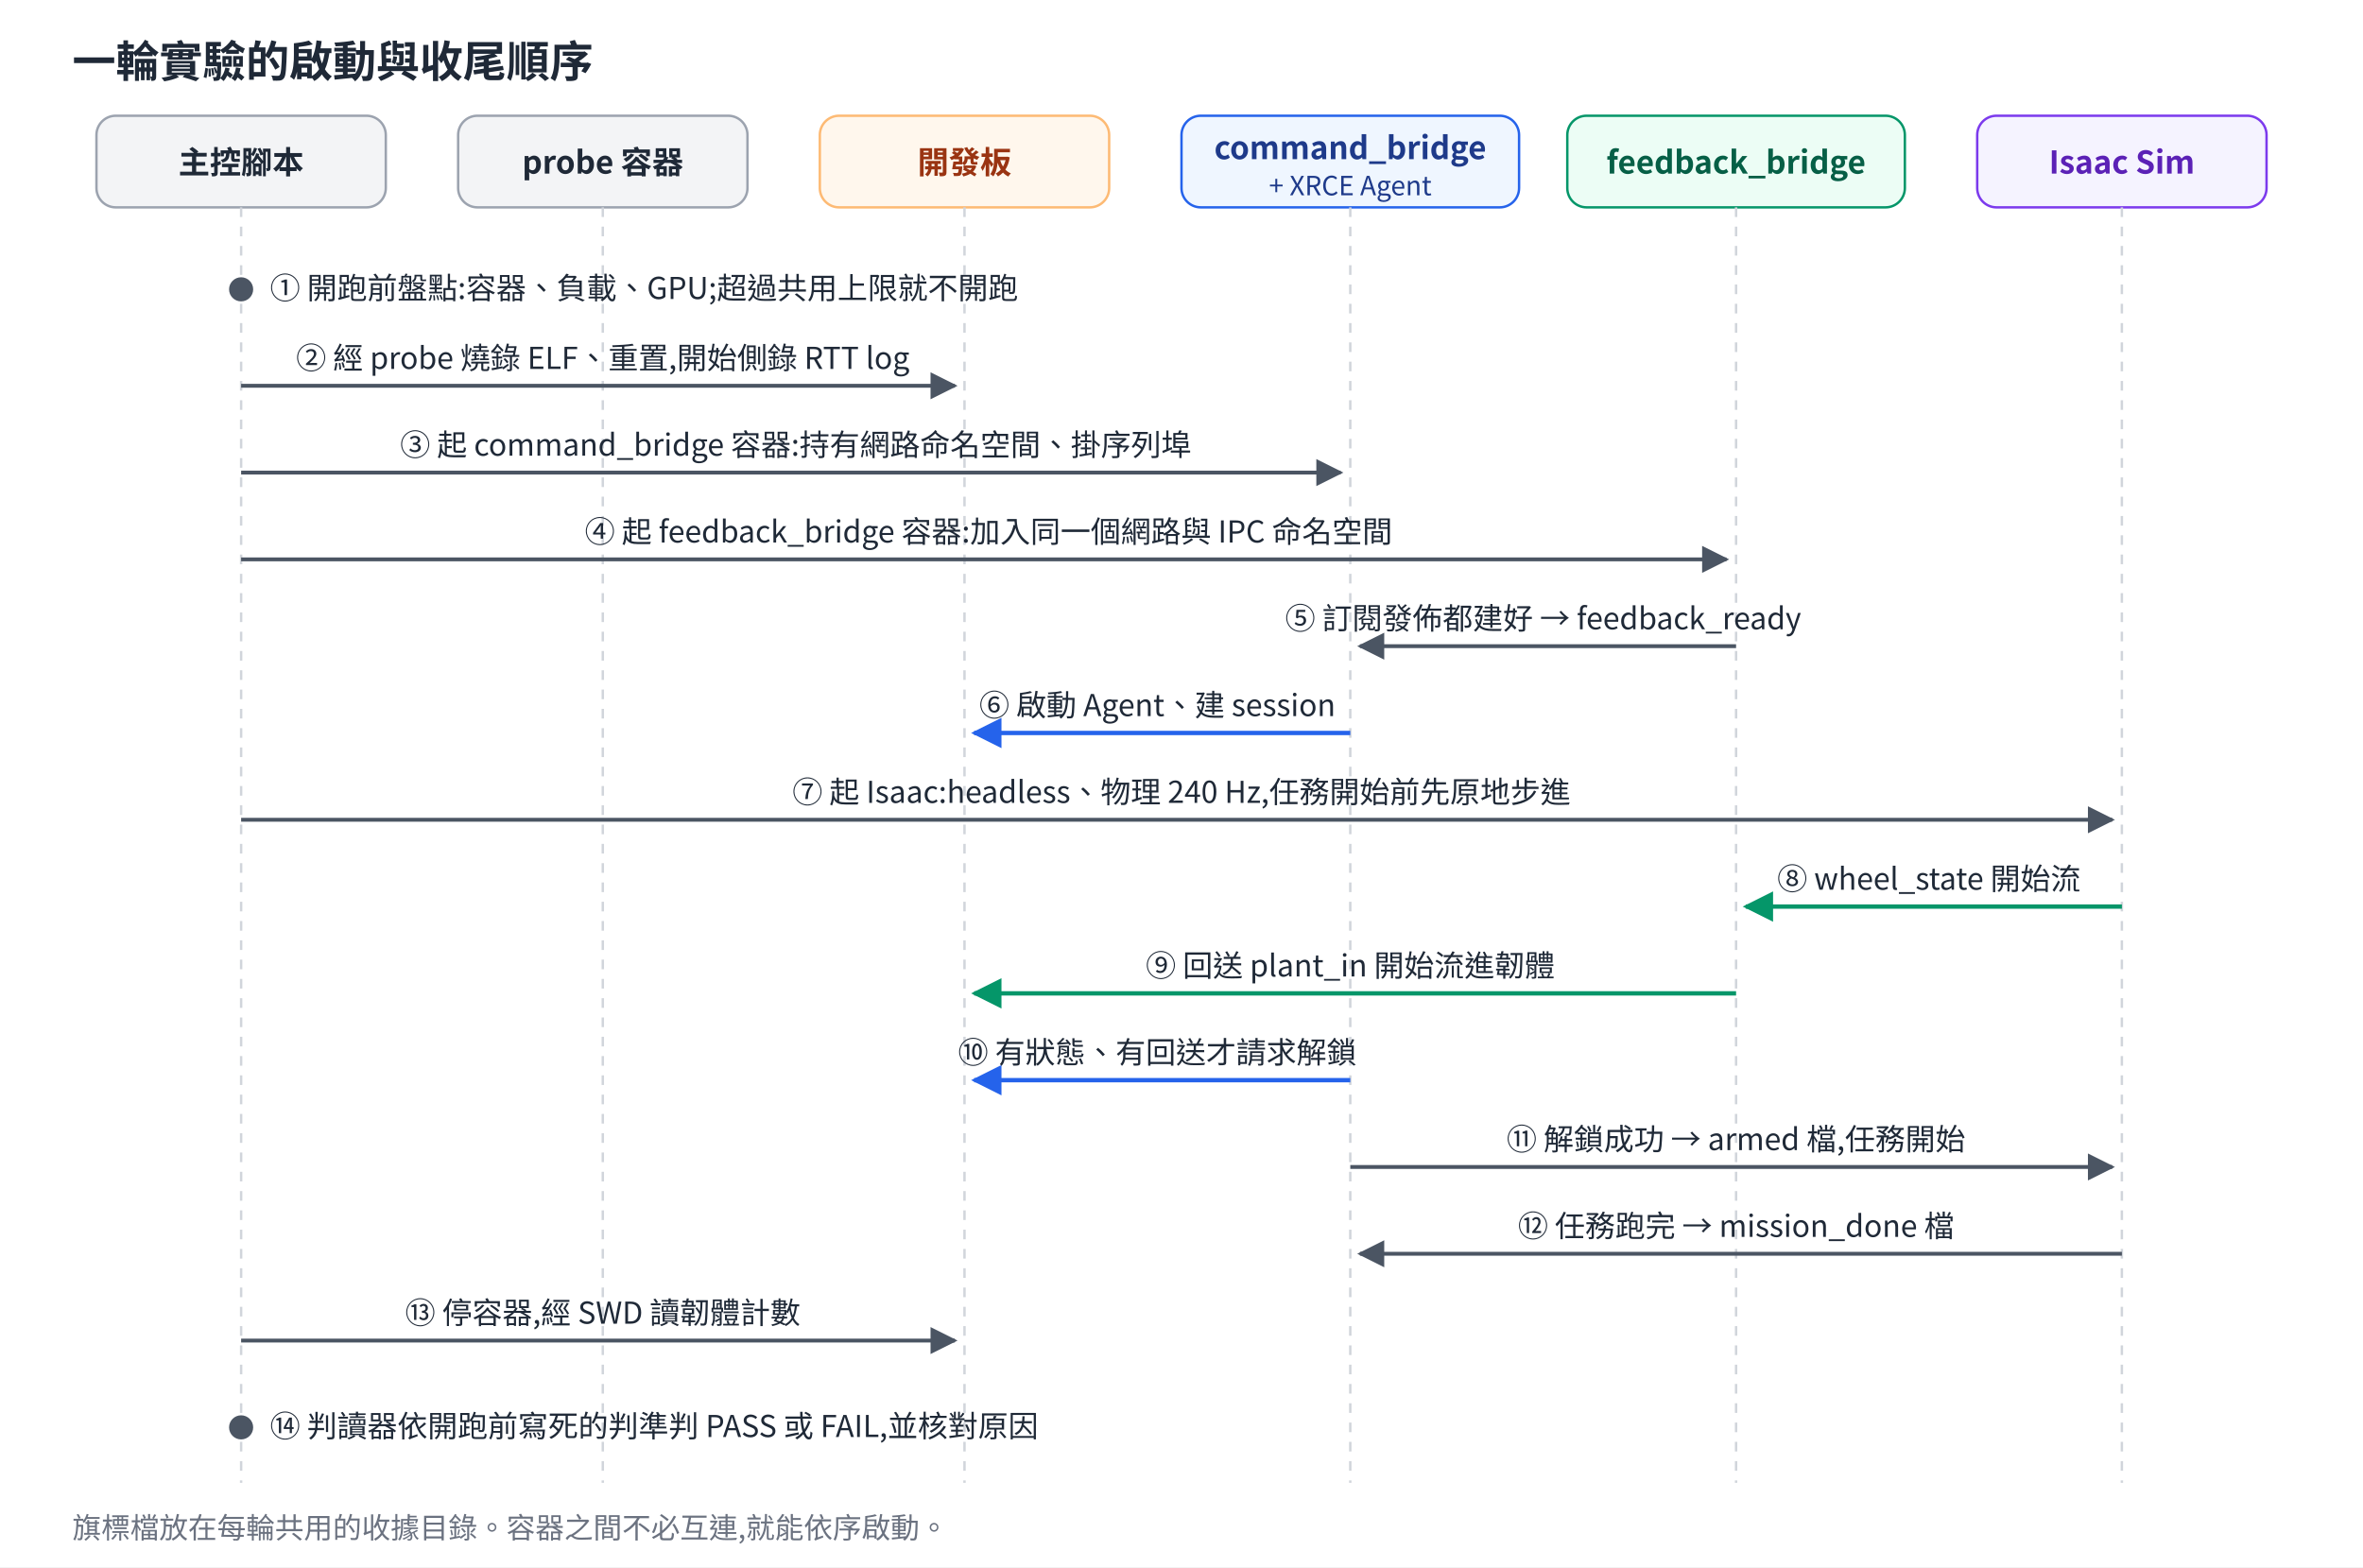
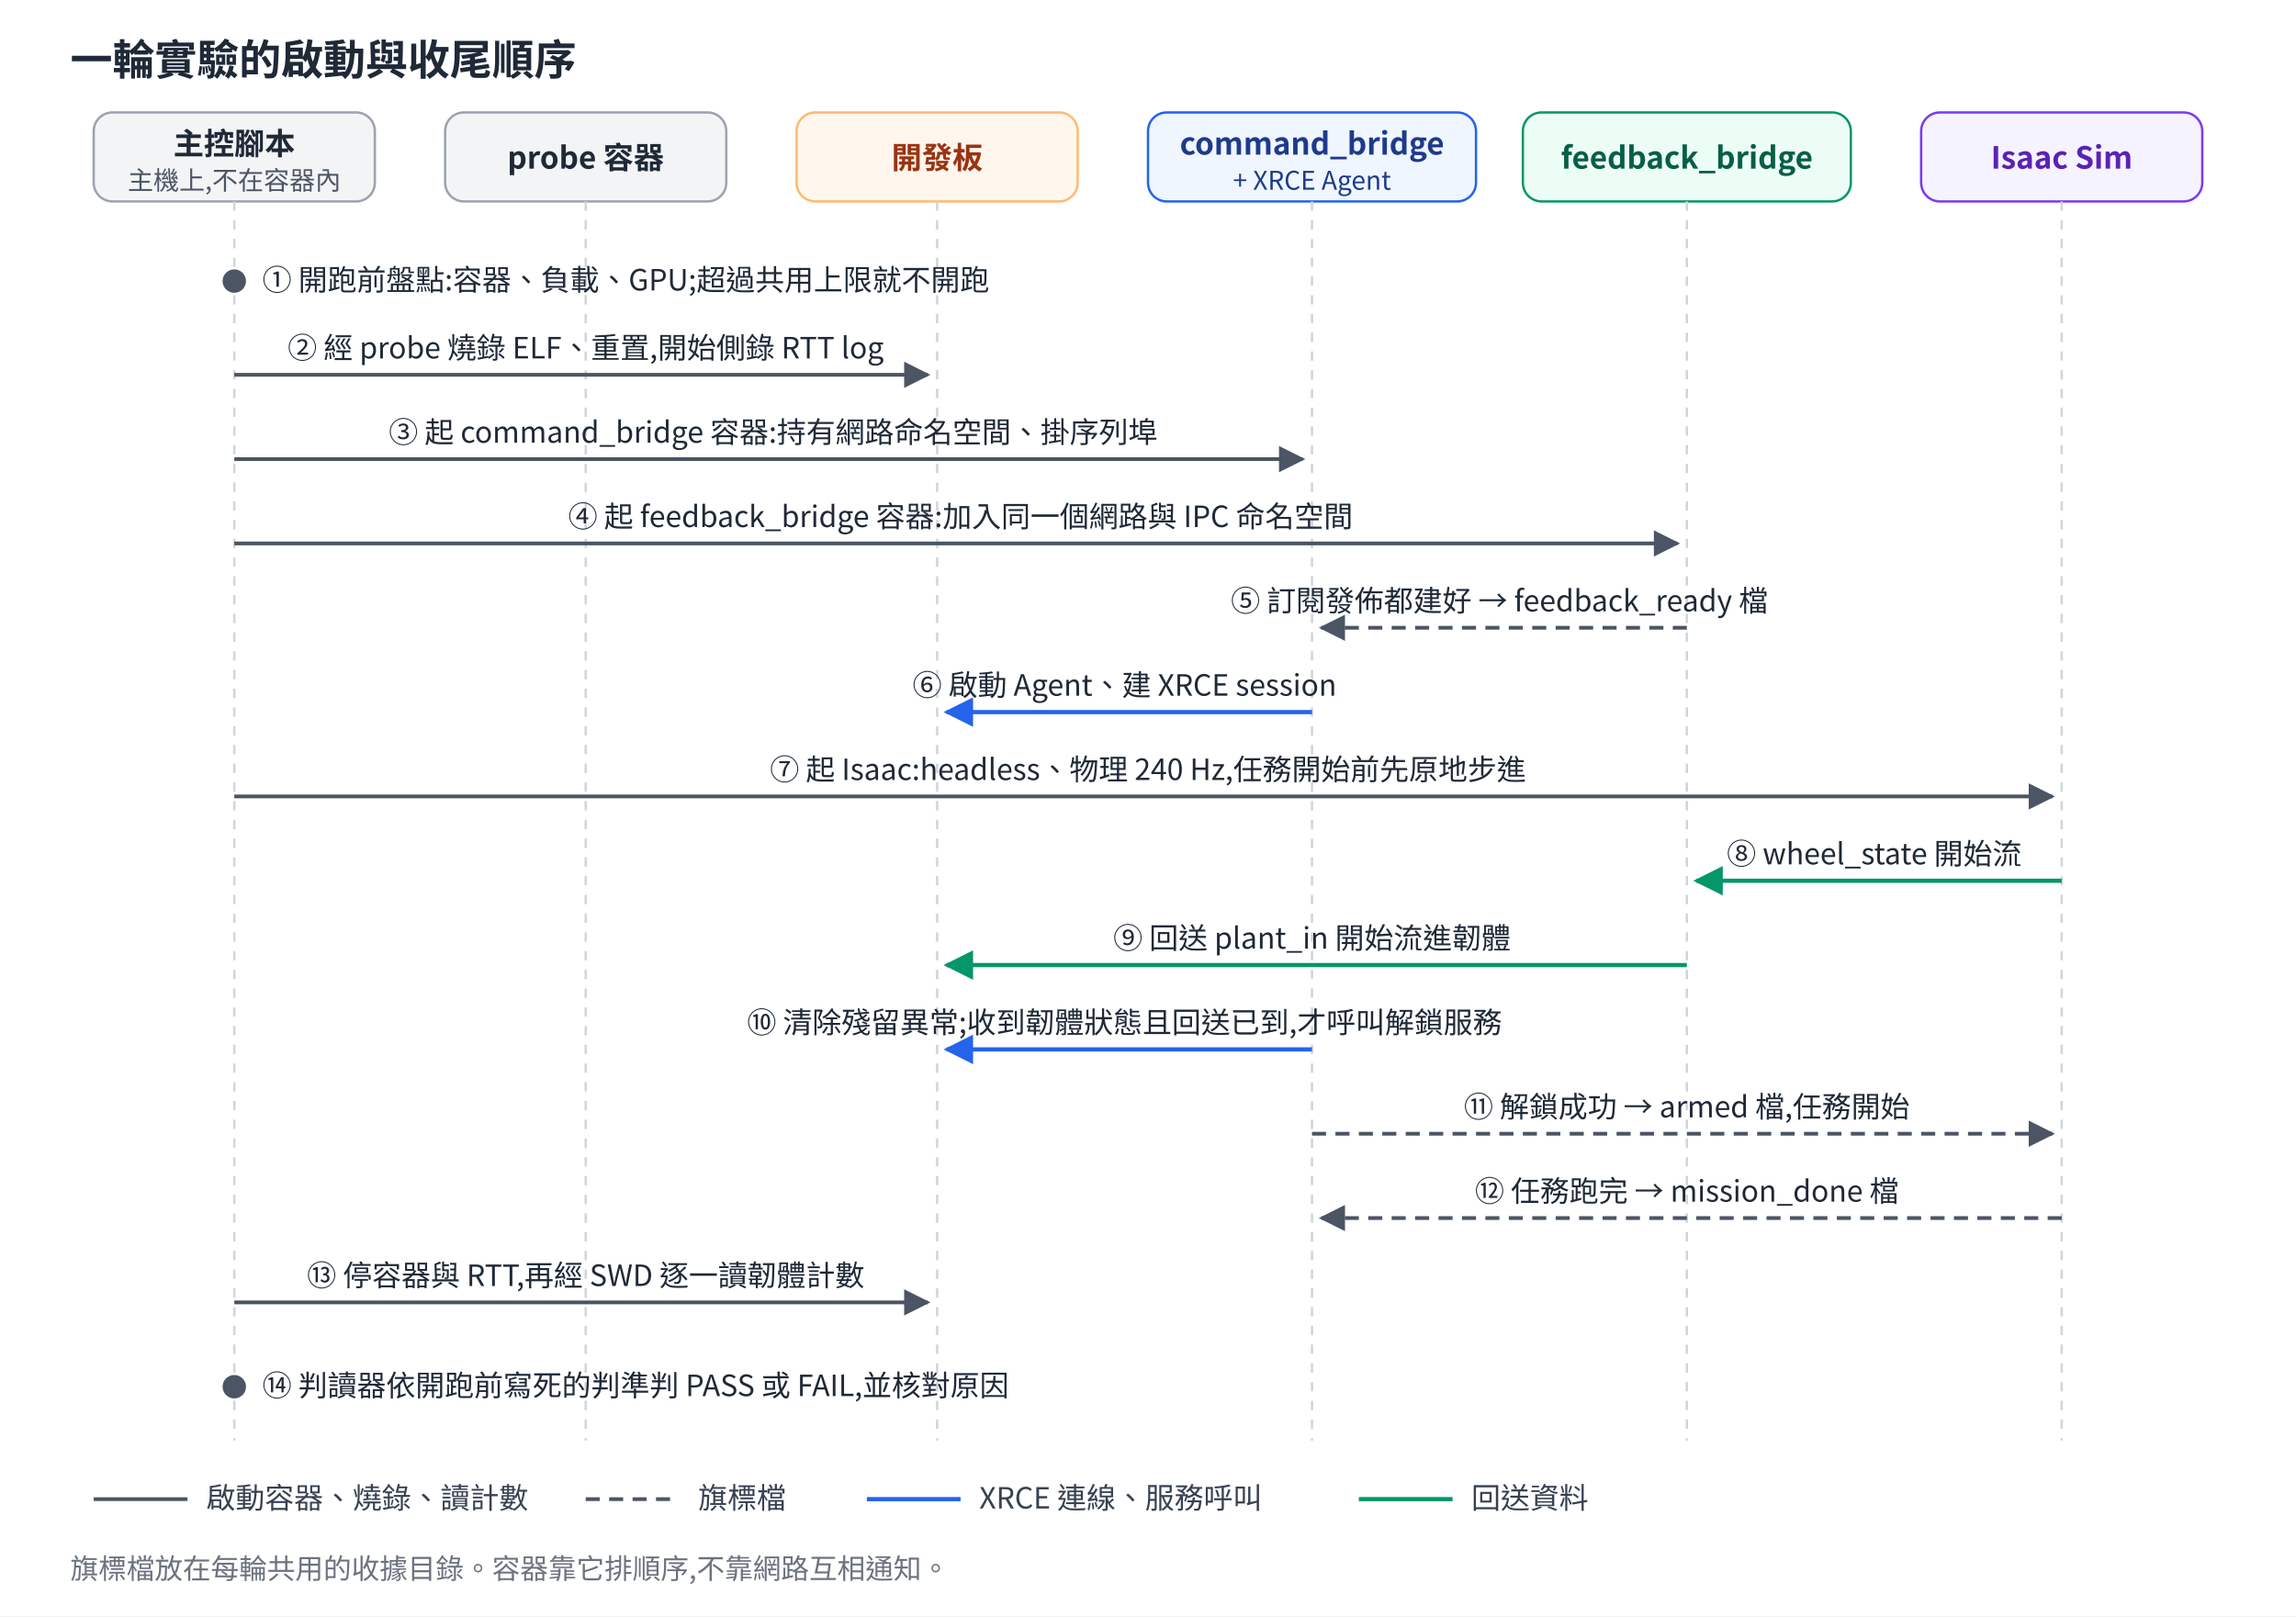
- <svg xmlns="http://www.w3.org/2000/svg" width="980" height="650" viewBox="0 0 980 650" font-family="'Noto Sans CJK TC','PingFang TC','Microsoft JhengHei',sans-serif">
-   <rect width="980" height="650" fill="#FFFFFF" />
+ <svg xmlns="http://www.w3.org/2000/svg" width="980" height="690" viewBox="0 0 980 690" font-family="'Noto Sans CJK TC','PingFang TC','Microsoft JhengHei',sans-serif">
+   <rect width="980" height="690" fill="#FFFFFF" />
  <defs>
    <marker id="k" viewBox="0 0 10 10" refX="9" refY="5" markerWidth="7" markerHeight="7" orient="auto">
      <path d="M0,0 L10,5 L0,10 z" fill="#4B5563" />
    </marker>
    <marker id="b" viewBox="0 0 10 10" refX="9" refY="5" markerWidth="7" markerHeight="7" orient="auto">
      <path d="M0,0 L10,5 L0,10 z" fill="#2563EB" />
    </marker>
    <marker id="g" viewBox="0 0 10 10" refX="9" refY="5" markerWidth="7" markerHeight="7" orient="auto">
      <path d="M0,0 L10,5 L0,10 z" fill="#059669" />
    </marker>
  </defs>
  <text x="30" y="32" font-size="18" font-weight="700" fill="#1F2937">一輪實驗的啟動與收尾順序</text>
  <g font-size="13" font-weight="700" text-anchor="middle">
    <rect x="40" y="48" width="120" height="38" rx="8" fill="#F3F4F6" stroke="#9CA3AF" />
-     <text x="100" y="72" fill="#1F2937">主控腳本</text>
+     <text x="100" y="66" fill="#1F2937">主控腳本</text>
+     <text x="100" y="81" font-size="11" font-weight="400" fill="#4B5563">主機上,不在容器內</text>
    <rect x="190" y="48" width="120" height="38" rx="8" fill="#F3F4F6" stroke="#9CA3AF" />
    <text x="250" y="72" fill="#1F2937">probe 容器</text>
    <rect x="340" y="48" width="120" height="38" rx="8" fill="#FFF7ED" stroke="#FDBA74" />
    <text x="400" y="72" fill="#9A3412">開發板</text>
    <rect x="490" y="48" width="140" height="38" rx="8" fill="#EFF6FF" stroke="#2563EB" />
    <text x="560" y="66" fill="#1E3A8A">command_bridge</text>
    <text x="560" y="81" font-size="11" font-weight="400" fill="#1E3A8A">+ XRCE Agent</text>
    <rect x="650" y="48" width="140" height="38" rx="8" fill="#ECFDF5" stroke="#059669" />
    <text x="720" y="72" fill="#065F46">feedback_bridge</text>
    <rect x="820" y="48" width="120" height="38" rx="8" fill="#F5F3FF" stroke="#7C3AED" />
    <text x="880" y="72" fill="#5B21B6">Isaac Sim</text>
  </g>
  <g stroke="#D1D5DB" stroke-dasharray="4 4">
    <line x1="100" y1="86" x2="100" y2="615" />
    <line x1="250" y1="86" x2="250" y2="615" />
    <line x1="400" y1="86" x2="400" y2="615" />
    <line x1="560" y1="86" x2="560" y2="615" />
    <line x1="720" y1="86" x2="720" y2="615" />
    <line x1="880" y1="86" x2="880" y2="615" />
  </g>
  <g font-size="12.5" fill="#1F2937">
    <circle cx="100" cy="120" r="5" fill="#4B5563" />
    <text x="112" y="124">① 開跑前盤點:容器、負載、GPU;超過共用上限就不開跑</text>
    <path d="M100,160 H396" stroke="#4B5563" stroke-width="1.6" fill="none" marker-end="url(#k)" />
    <text x="250" y="153" text-anchor="middle">② 經 probe 燒錄 ELF、重置,開始側錄 RTT log</text>
    <path d="M100,196 H556" stroke="#4B5563" stroke-width="1.6" fill="none" marker-end="url(#k)" />
    <text x="330" y="189" text-anchor="middle">③ 起 command_bridge 容器:持有網路命名空間、掛序列埠</text>
    <path d="M100,232 H716" stroke="#4B5563" stroke-width="1.6" fill="none" marker-end="url(#k)" />
    <text x="410" y="225" text-anchor="middle">④ 起 feedback_bridge 容器:加入同一個網路與 IPC 命名空間</text>
-     <path d="M720,268 H564" stroke="#4B5563" stroke-width="1.6" fill="none" marker-end="url(#k)" />
-     <text x="640" y="261" text-anchor="middle">⑤ 訂閱發佈都建好 → feedback_ready</text>
+     <path d="M720,268 H564" stroke="#4B5563" stroke-width="1.6" stroke-dasharray="6 4" fill="none" marker-end="url(#k)" />
+     <text x="640" y="261" text-anchor="middle">⑤ 訂閱發佈都建好 → feedback_ready 檔</text>
    <path d="M560,304 H404" stroke="#2563EB" stroke-width="1.8" fill="none" marker-end="url(#b)" />
-     <text x="480" y="297" text-anchor="middle">⑥ 啟動 Agent、建 session</text>
+     <text x="480" y="297" text-anchor="middle">⑥ 啟動 Agent、建 XRCE session</text>
    <path d="M100,340 H876" stroke="#4B5563" stroke-width="1.6" fill="none" marker-end="url(#k)" />
    <text x="490" y="333" text-anchor="middle">⑦ 起 Isaac:headless、物理 240 Hz,任務開始前先原地步進</text>
    <path d="M880,376 H724" stroke="#059669" stroke-width="1.8" fill="none" marker-end="url(#g)" />
    <text x="800" y="369" text-anchor="middle">⑧ wheel_state 開始流</text>
    <path d="M720,412 H404" stroke="#059669" stroke-width="1.8" fill="none" marker-end="url(#g)" />
    <text x="560" y="405" text-anchor="middle">⑨ 回送 plant_in 開始流進韌體</text>
    <path d="M560,448 H404" stroke="#2563EB" stroke-width="1.8" fill="none" marker-end="url(#b)" />
-     <text x="480" y="441" text-anchor="middle">⑩ 有狀態、有回送才請求解鎖</text>
-     <path d="M560,484 H876" stroke="#4B5563" stroke-width="1.6" fill="none" marker-end="url(#k)" />
+     <text x="480" y="441" text-anchor="middle">⑩ 清除殘留異常;收到韌體狀態且回送已到,才呼叫解鎖服務</text>
+     <path d="M560,484 H876" stroke="#4B5563" stroke-width="1.6" stroke-dasharray="6 4" fill="none" marker-end="url(#k)" />
    <text x="720" y="477" text-anchor="middle">⑪ 解鎖成功 → armed 檔,任務開始</text>
-     <path d="M880,520 H564" stroke="#4B5563" stroke-width="1.6" fill="none" marker-end="url(#k)" />
+     <path d="M880,520 H564" stroke="#4B5563" stroke-width="1.6" stroke-dasharray="6 4" fill="none" marker-end="url(#k)" />
    <text x="720" y="513" text-anchor="middle">⑫ 任務跑完 → mission_done 檔</text>
    <path d="M100,556 H396" stroke="#4B5563" stroke-width="1.6" fill="none" marker-end="url(#k)" />
-     <text x="250" y="549" text-anchor="middle">⑬ 停容器,經 SWD 讀韌體計數</text>
+     <text x="250" y="549" text-anchor="middle">⑬ 停容器與 RTT,再經 SWD 逐一讀韌體計數</text>
    <circle cx="100" cy="592" r="5" fill="#4B5563" />
    <text x="112" y="596">⑭ 判讀器依開跑前寫死的判準判 PASS 或 FAIL,並核對原因</text>
  </g>
-   <text x="30" y="638" font-size="12" fill="#6B7280">旗標檔放在每輪共用的收據目錄。容器之間不必互連,就能依序啟動。</text>
+   <line x1="40" y1="640" x2="80" y2="640" stroke="#4B5563" stroke-width="1.6" />
+   <text x="88" y="644" font-size="12.5" fill="#374151">啟動容器、燒錄、讀計數</text>
+   <line x1="250" y1="640" x2="290" y2="640" stroke="#4B5563" stroke-width="1.6" stroke-dasharray="6 4" />
+   <text x="298" y="644" font-size="12.5" fill="#374151">旗標檔</text>
+   <line x1="370" y1="640" x2="410" y2="640" stroke="#2563EB" stroke-width="1.8" />
+   <text x="418" y="644" font-size="12.5" fill="#374151">XRCE 連線、服務呼叫</text>
+   <line x1="580" y1="640" x2="620" y2="640" stroke="#059669" stroke-width="1.8" />
+   <text x="628" y="644" font-size="12.5" fill="#374151">回送資料</text>
+   <text x="30" y="674" font-size="12" fill="#6B7280">旗標檔放在每輪共用的收據目錄。容器靠它排順序,不靠網路互相通知。</text>
</svg>
